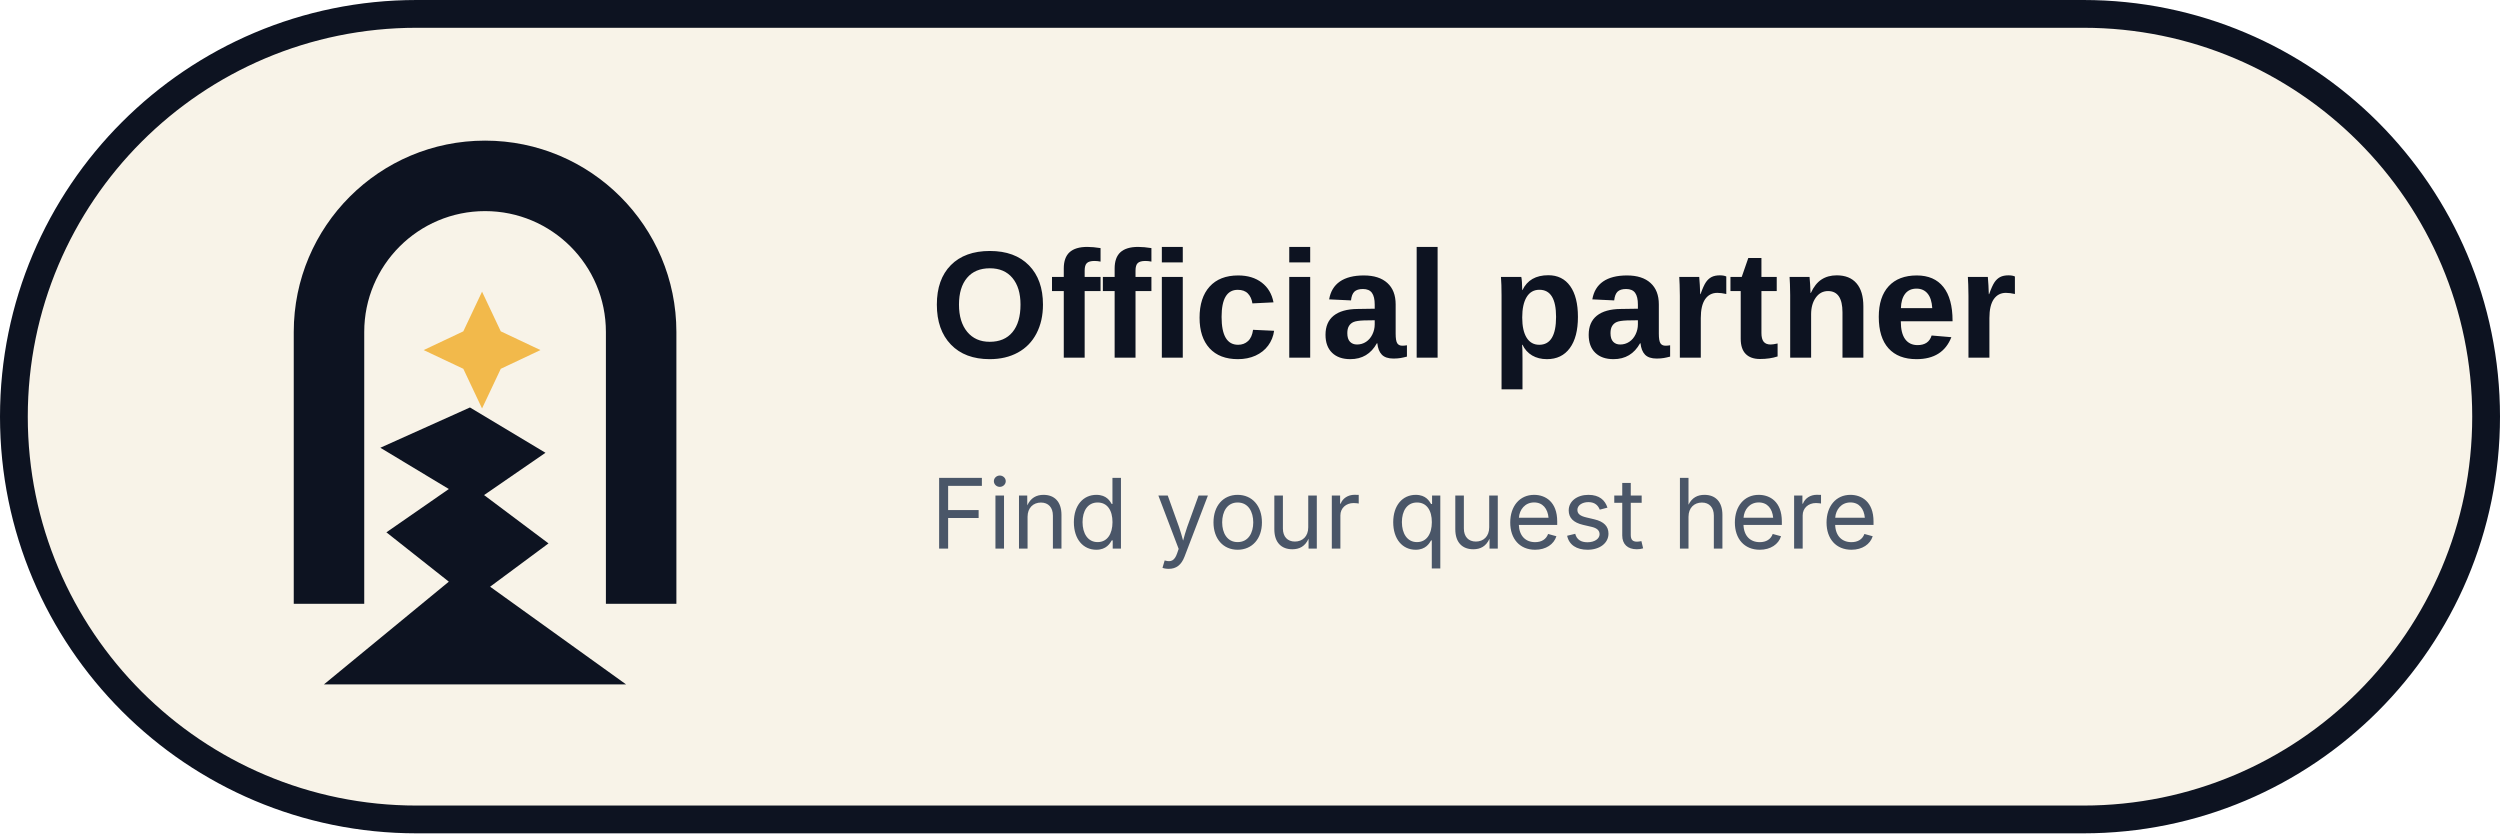
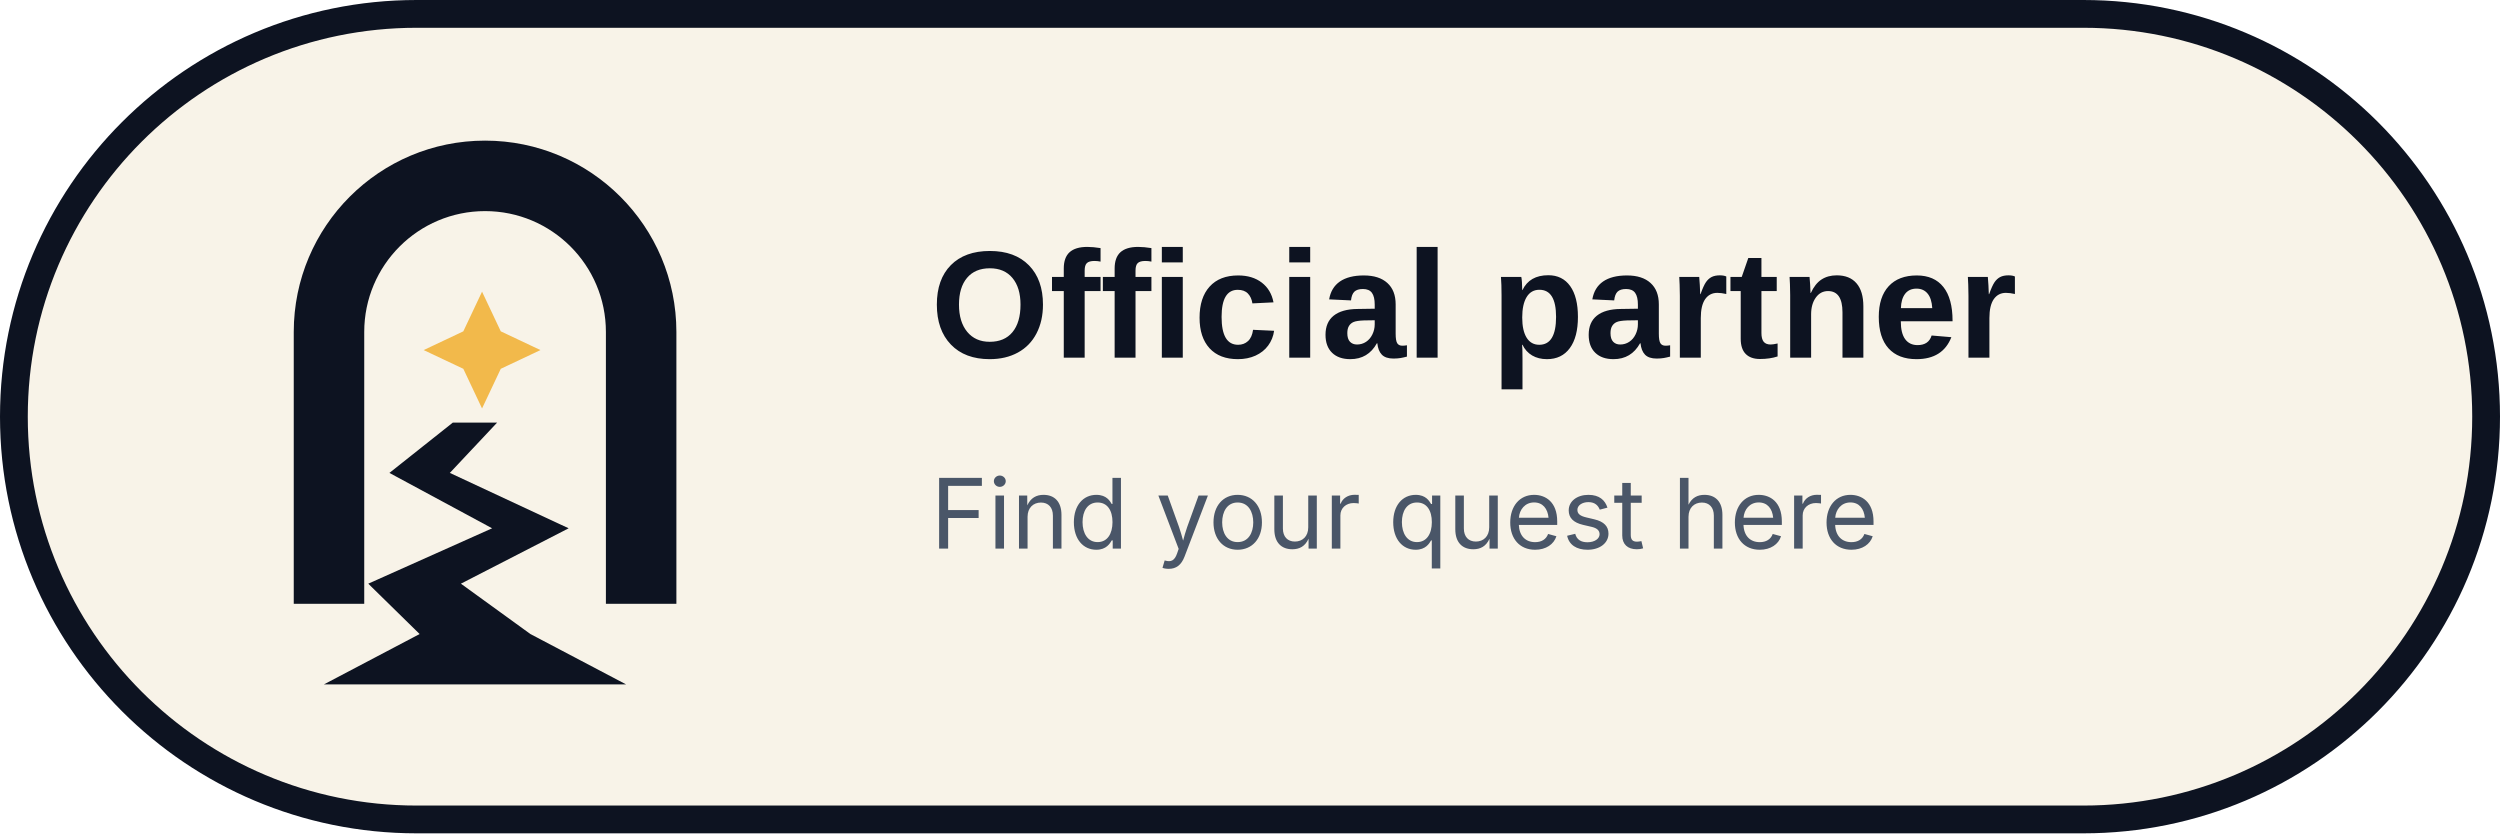
<svg xmlns="http://www.w3.org/2000/svg" viewBox="0 0 720 240" role="img" aria-label="Official sidequests partner">
  <rect x="4" y="4" width="712" height="232" rx="116" fill="#F8F3E8" stroke="#0D1321" stroke-width="8" />
  <g transform="translate(44 26) scale(2.9)">
    <path fill="#0D1321" fill-rule="evenodd" d="M14 51V24C14 13.507 22.507 5 33 5s19 8.507 19 19v27h-7V24c0-6.627-5.373-12-12-12s-12 5.373-12 12v27h-7Z" />
    <path fill="#F2B94B" d="m32.7 20 1.86 3.94L38.5 25.8l-3.94 1.86-1.86 3.94-1.86-3.94-3.94-1.86 3.94-1.86L32.7 20Z" />
-     <path fill="#0D1321" d="M31.5 31.5 39 36l-6.1 4.2 6.4 4.8-5.8 4.3L47 59H17l12.4-10.2-6.2-4.9 6.2-4.3-6.8-4.1 8.9-4Z" />
+     <path fill="#0D1321" d="M29.8 33 23.5 38l10.2 5.5L21.4 49l5.1 5L17 59h30l-9.5-5-6.9-5 10.7-5.5L29.5 38l4.7-5h-4.4Z" />
  </g>
  <text x="268" y="103" fill="#0D1321" font-family="Manrope,Arial,sans-serif" font-size="44" font-weight="750">Official partner</text>
  <text x="268" y="158" fill="#4A5668" font-family="Inter,Arial,sans-serif" font-size="28">Find your quest here</text>
</svg>
